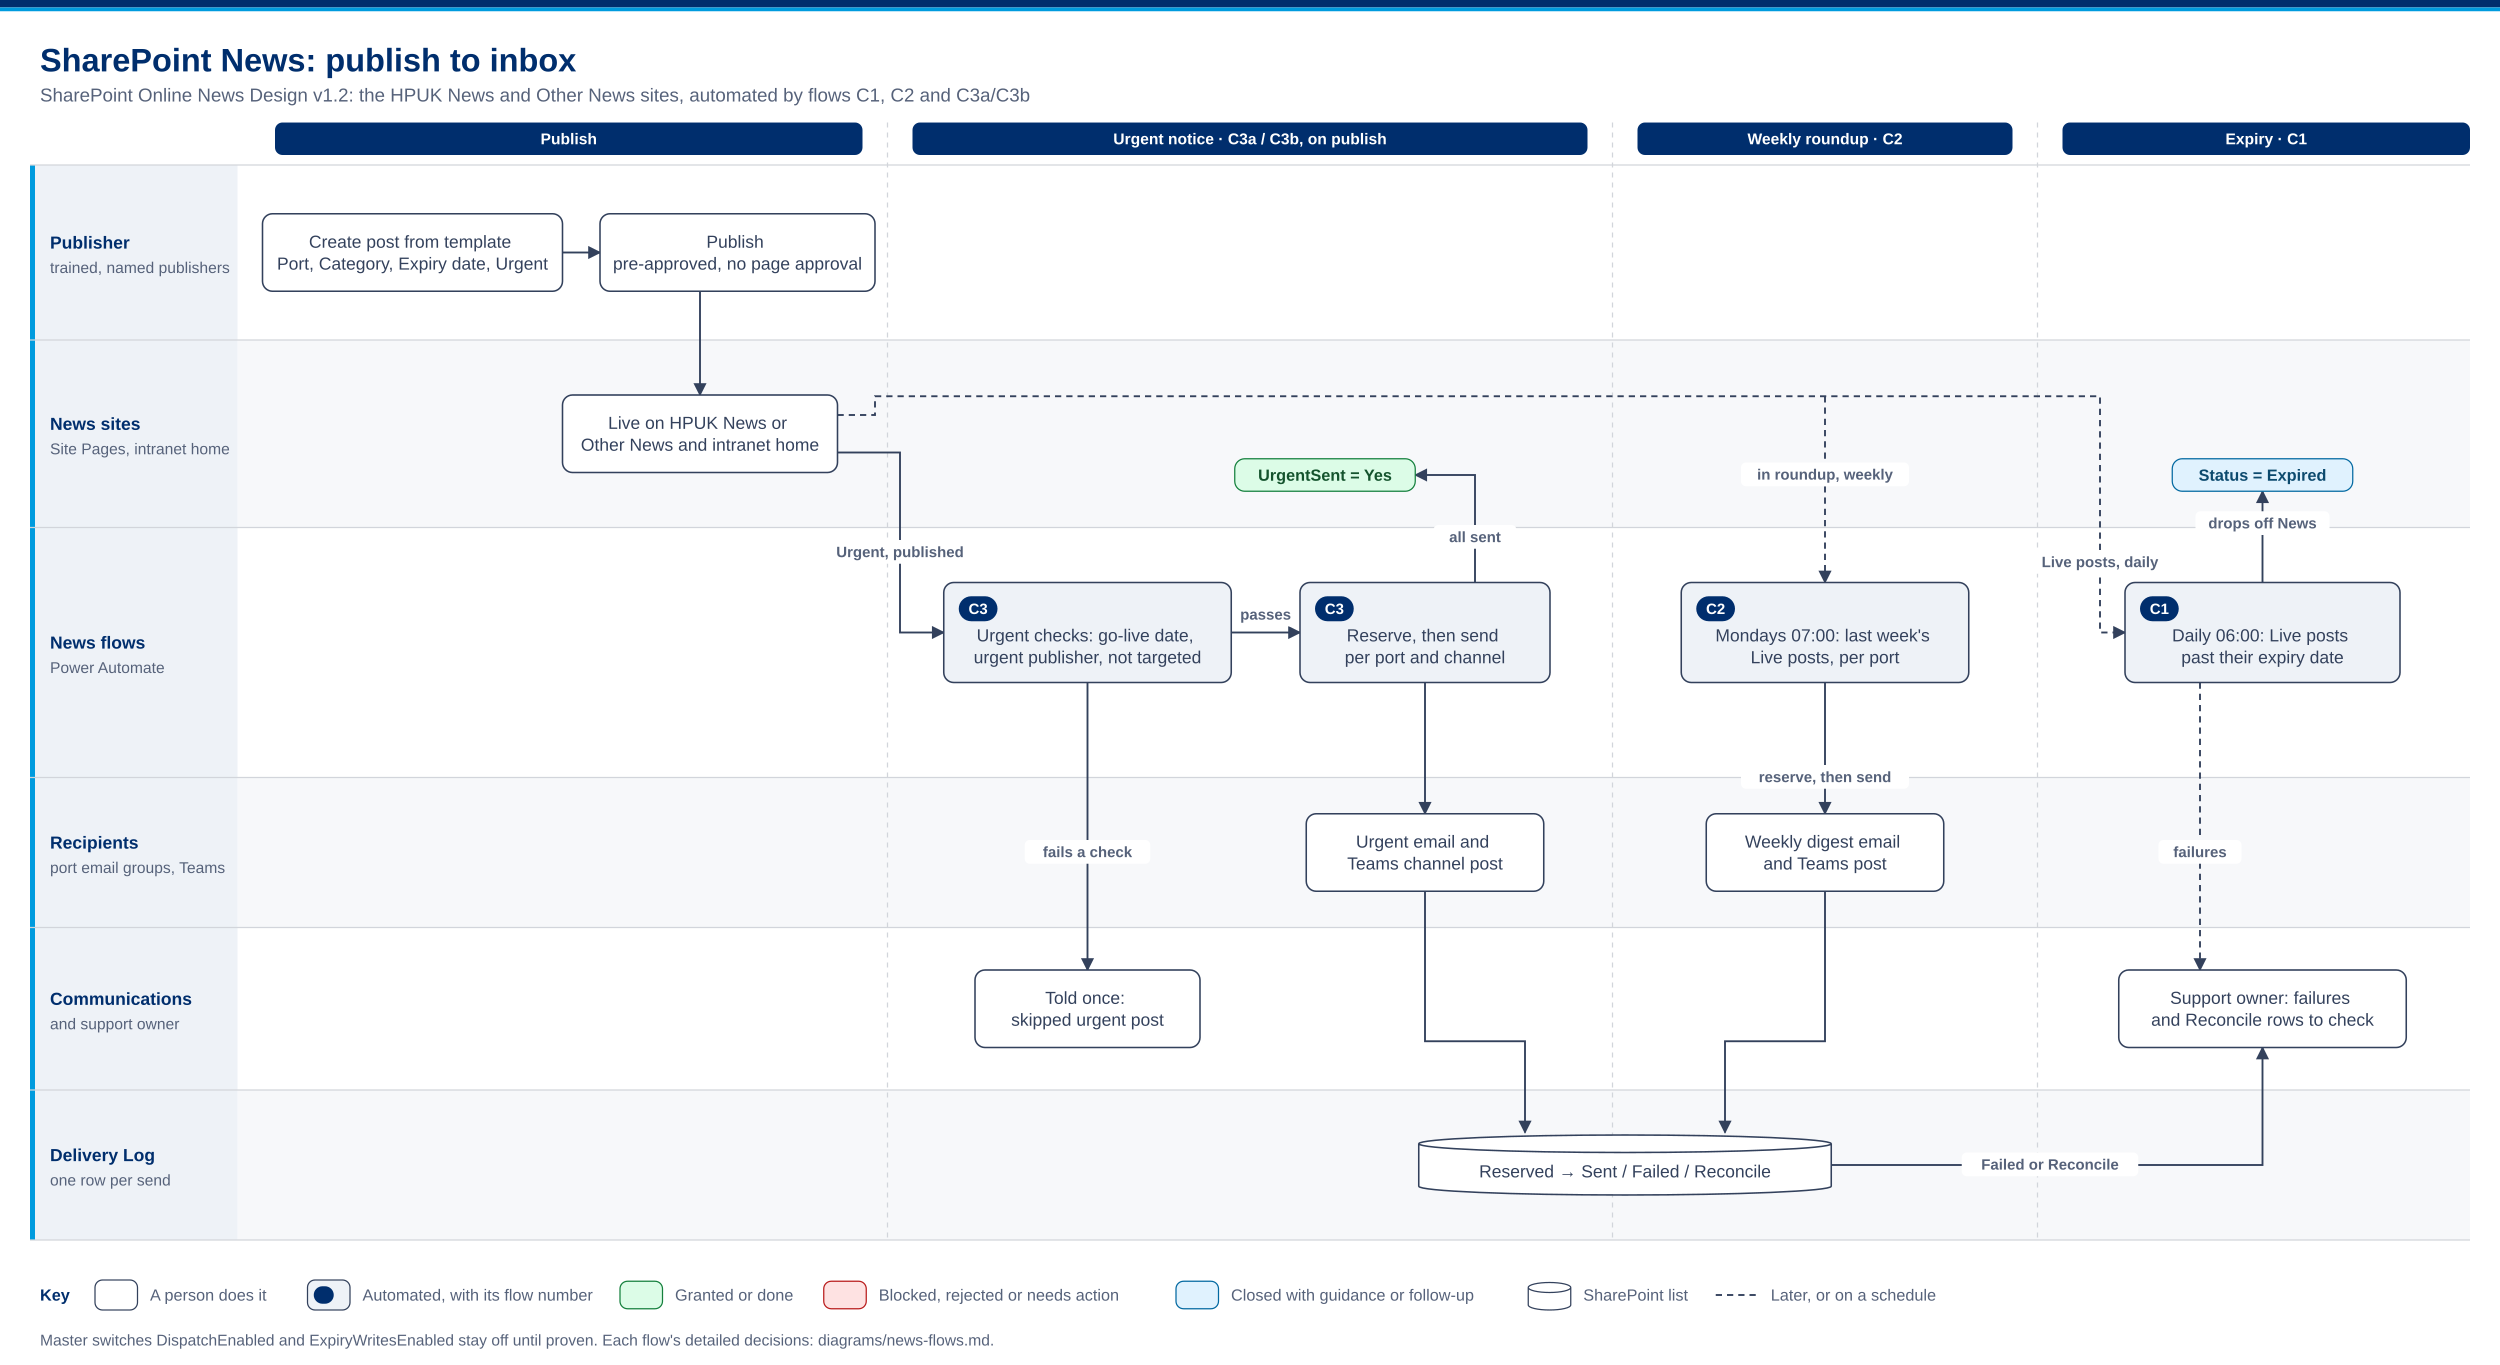
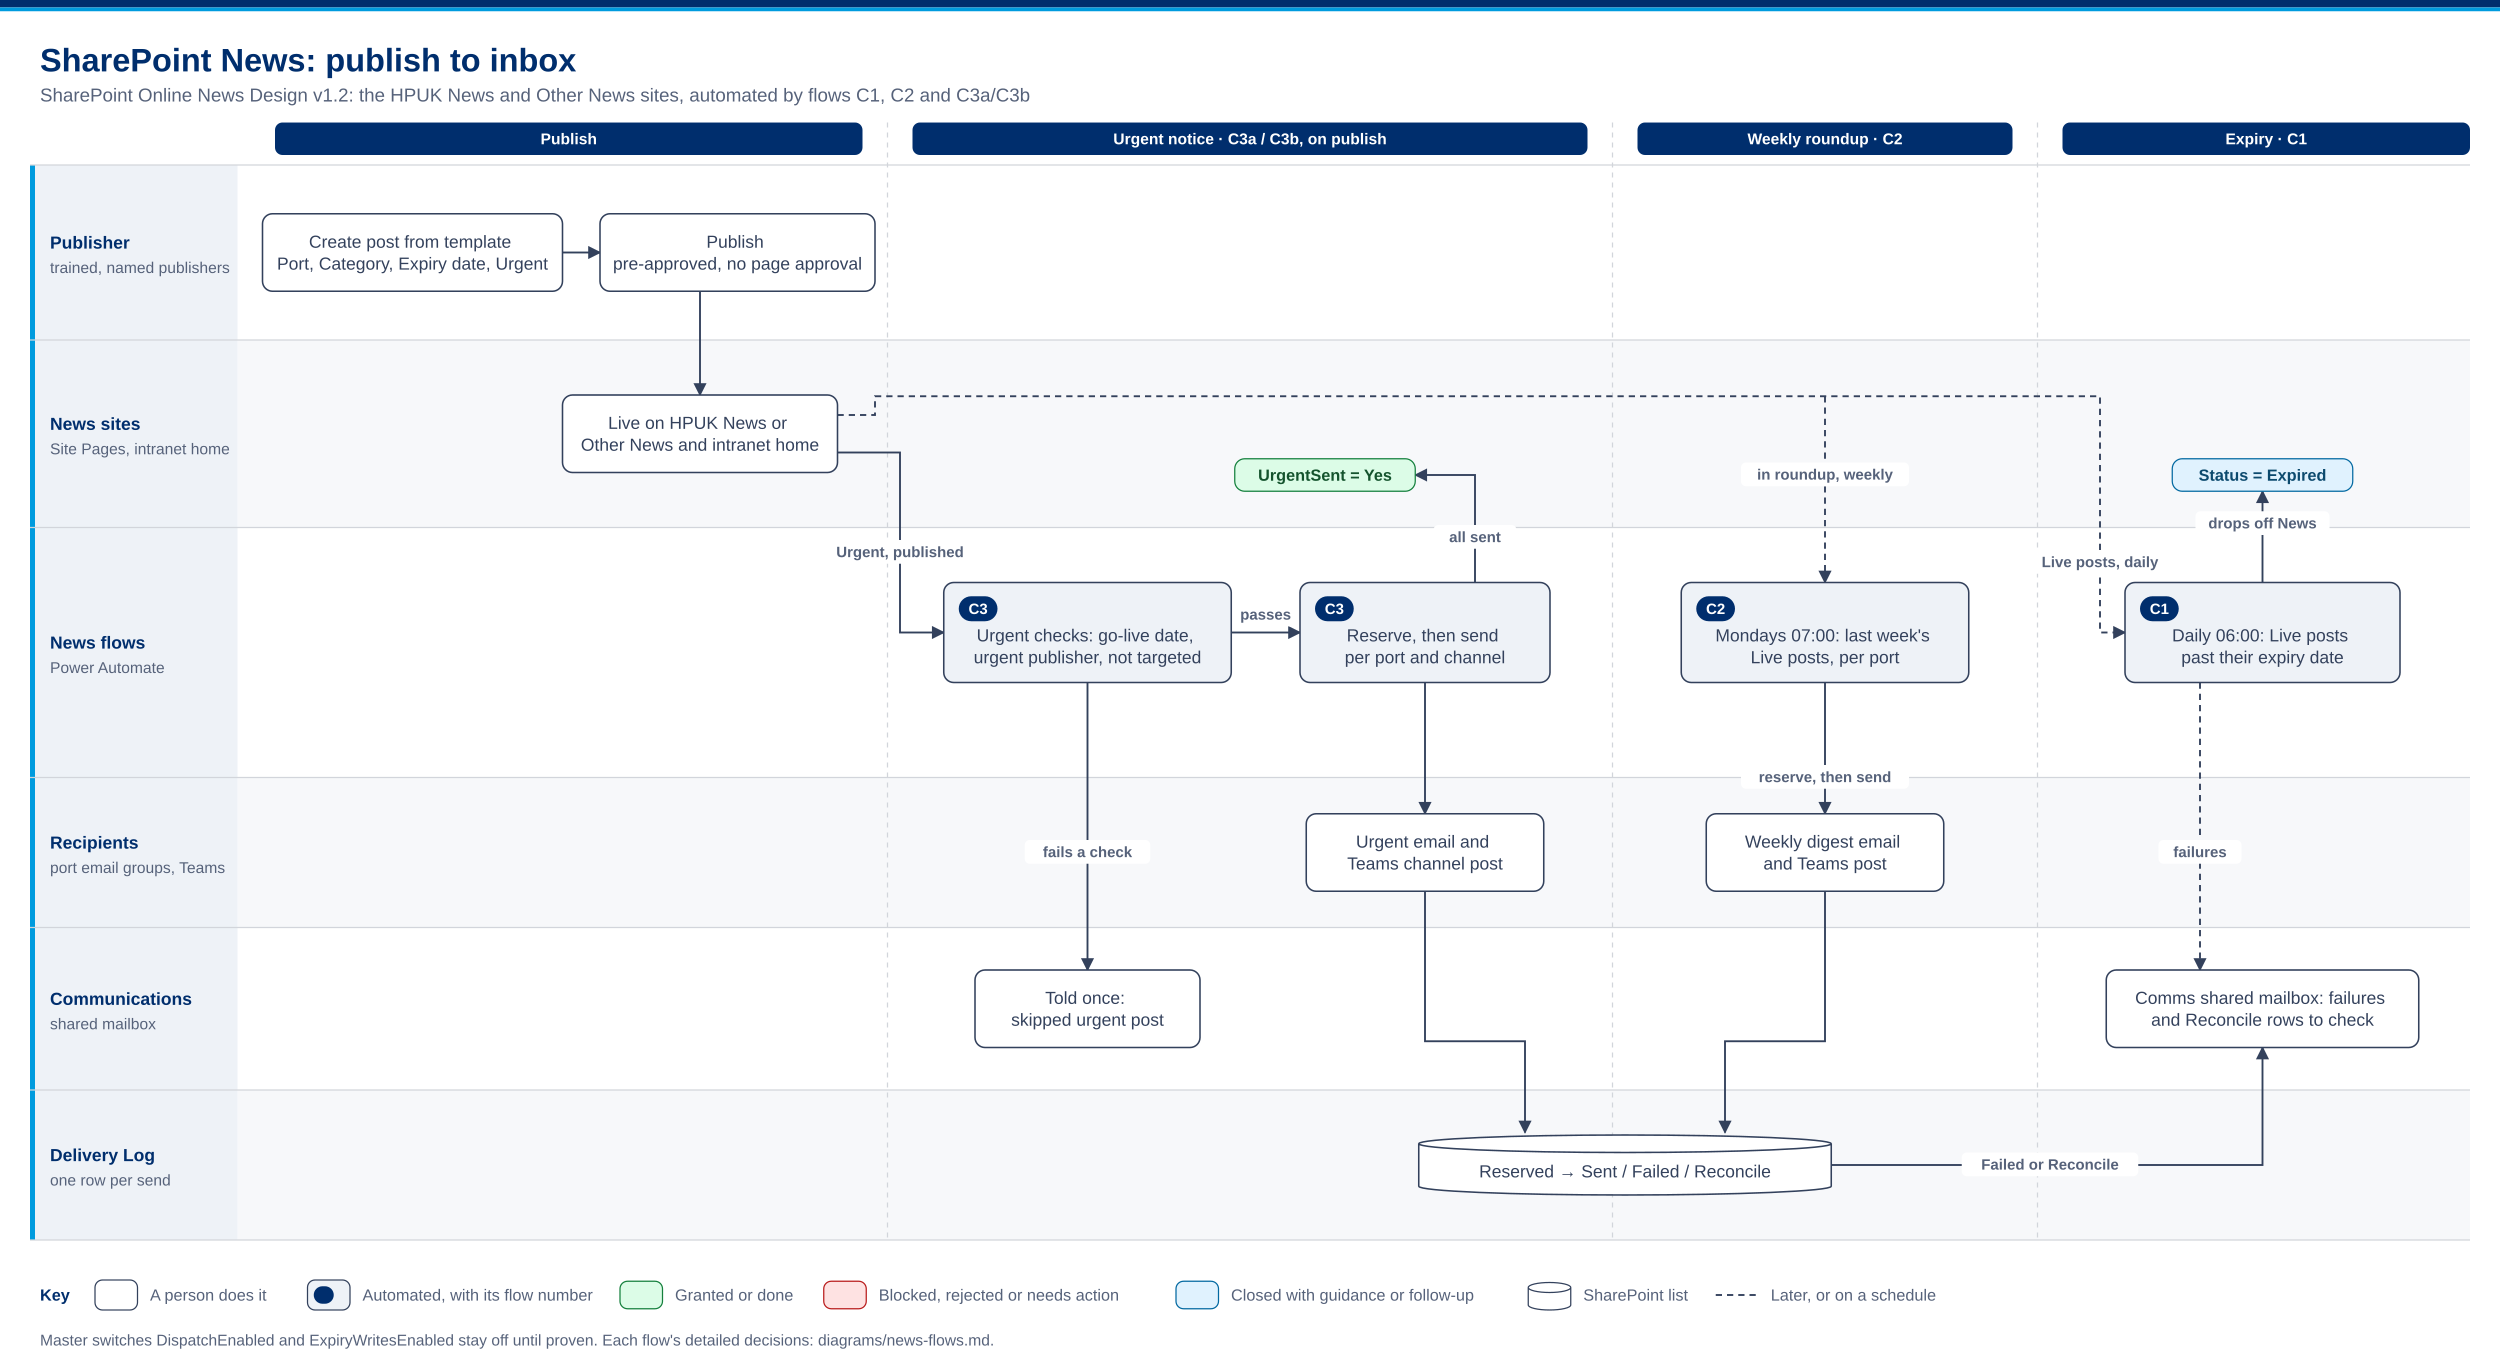
<svg xmlns="http://www.w3.org/2000/svg" width="2000" height="1092" viewBox="0 0 2000 1092" font-family="Arial, Helvetica, sans-serif">
  <defs>
    <marker id="arrow" viewBox="0 0 10 10" refX="9" refY="5" markerWidth="7" markerHeight="7" orient="auto-start-reverse">
      <path d="M0,0 L10,5 L0,10 z" fill="#33415C" />
    </marker>
  </defs>
  <rect width="2000" height="1092" fill="#ffffff" />
  <rect x="0" y="0" width="2000" height="6" fill="#002E6D" />
  <rect x="0" y="6" width="2000" height="3" fill="#009BDE" />
  <text x="32" y="57.1" font-family="Montserrat, Arial, sans-serif" font-size="26" font-weight="700" fill="#002E6D" text-anchor="start">
    <tspan x="32" dy="0.0">SharePoint News: publish to inbox</tspan>
  </text>
  <text x="32" y="81.2" font-size="15" font-weight="400" fill="#56627a" text-anchor="start">
    <tspan x="32" dy="0.0">SharePoint Online News Design v1.2: the HPUK News and Other News sites, automated by flows C1, C2 and C3a/C3b</tspan>
  </text>
  <rect x="190" y="132" width="1786" height="140" fill="#ffffff" />
  <rect x="24" y="132" width="166" height="140" fill="#EEF2F7" />
  <rect x="24" y="132" width="4" height="140" fill="#009BDE" />
  <text x="40" y="198.9" font-family="Montserrat, Arial, sans-serif" font-size="14" font-weight="700" fill="#002E6D" text-anchor="start">
    <tspan x="40" dy="0.0">Publisher</tspan>
  </text>
  <text x="40" y="218.4" font-size="12.5" font-weight="400" fill="#56627a" text-anchor="start">
    <tspan x="40" dy="0.0">trained, named publishers</tspan>
  </text>
  <line x1="24" y1="132" x2="1976" y2="132" stroke="#d2d5db" />
  <rect x="190" y="272" width="1786" height="150" fill="#F7F8FA" />
  <rect x="24" y="272" width="166" height="150" fill="#EEF2F7" />
  <rect x="24" y="272" width="4" height="150" fill="#009BDE" />
  <text x="40" y="343.9" font-family="Montserrat, Arial, sans-serif" font-size="14" font-weight="700" fill="#002E6D" text-anchor="start">
    <tspan x="40" dy="0.0">News sites</tspan>
  </text>
  <text x="40" y="363.4" font-size="12.5" font-weight="400" fill="#56627a" text-anchor="start">
    <tspan x="40" dy="0.0">Site Pages, intranet home</tspan>
  </text>
  <line x1="24" y1="272" x2="1976" y2="272" stroke="#d2d5db" />
  <rect x="190" y="422" width="1786" height="200" fill="#ffffff" />
  <rect x="24" y="422" width="166" height="200" fill="#EEF2F7" />
  <rect x="24" y="422" width="4" height="200" fill="#009BDE" />
  <text x="40" y="518.9" font-family="Montserrat, Arial, sans-serif" font-size="14" font-weight="700" fill="#002E6D" text-anchor="start">
    <tspan x="40" dy="0.0">News flows</tspan>
  </text>
  <text x="40" y="538.4" font-size="12.5" font-weight="400" fill="#56627a" text-anchor="start">
    <tspan x="40" dy="0.0">Power Automate</tspan>
  </text>
  <line x1="24" y1="422" x2="1976" y2="422" stroke="#d2d5db" />
  <rect x="190" y="622" width="1786" height="120" fill="#F7F8FA" />
  <rect x="24" y="622" width="166" height="120" fill="#EEF2F7" />
  <rect x="24" y="622" width="4" height="120" fill="#009BDE" />
  <text x="40" y="678.9" font-family="Montserrat, Arial, sans-serif" font-size="14" font-weight="700" fill="#002E6D" text-anchor="start">
    <tspan x="40" dy="0.0">Recipients</tspan>
  </text>
  <text x="40" y="698.4" font-size="12.5" font-weight="400" fill="#56627a" text-anchor="start">
    <tspan x="40" dy="0.0">port email groups, Teams</tspan>
  </text>
  <line x1="24" y1="622" x2="1976" y2="622" stroke="#d2d5db" />
  <rect x="190" y="742" width="1786" height="130" fill="#ffffff" />
  <rect x="24" y="742" width="166" height="130" fill="#EEF2F7" />
  <rect x="24" y="742" width="4" height="130" fill="#009BDE" />
  <text x="40" y="803.9" font-family="Montserrat, Arial, sans-serif" font-size="14" font-weight="700" fill="#002E6D" text-anchor="start">
    <tspan x="40" dy="0.0">Communications</tspan>
  </text>
  <text x="40" y="823.4" font-size="12.5" font-weight="400" fill="#56627a" text-anchor="start">
-     <tspan x="40" dy="0.0">and support owner</tspan>
+     <tspan x="40" dy="0.0">shared mailbox</tspan>
  </text>
  <line x1="24" y1="742" x2="1976" y2="742" stroke="#d2d5db" />
  <rect x="190" y="872" width="1786" height="120" fill="#F7F8FA" />
  <rect x="24" y="872" width="166" height="120" fill="#EEF2F7" />
  <rect x="24" y="872" width="4" height="120" fill="#009BDE" />
  <text x="40" y="928.9" font-family="Montserrat, Arial, sans-serif" font-size="14" font-weight="700" fill="#002E6D" text-anchor="start">
    <tspan x="40" dy="0.0">Delivery Log</tspan>
  </text>
  <text x="40" y="948.4" font-size="12.5" font-weight="400" fill="#56627a" text-anchor="start">
    <tspan x="40" dy="0.0">one row per send</tspan>
  </text>
  <line x1="24" y1="872" x2="1976" y2="872" stroke="#d2d5db" />
  <line x1="24" y1="992" x2="1976" y2="992" stroke="#d2d5db" />
  <rect x="220" y="98" width="470" height="26" rx="6" fill="#002E6D" />
  <text x="455.0" y="115.4" font-family="Montserrat, Arial, sans-serif" font-size="12.5" font-weight="600" fill="#ffffff" text-anchor="middle">
    <tspan x="455.0" dy="0.0">Publish</tspan>
  </text>
  <rect x="730" y="98" width="540" height="26" rx="6" fill="#002E6D" />
  <text x="1000.0" y="115.4" font-family="Montserrat, Arial, sans-serif" font-size="12.5" font-weight="600" fill="#ffffff" text-anchor="middle">
    <tspan x="1000.0" dy="0.0">Urgent notice  ·  C3a / C3b, on publish</tspan>
  </text>
  <rect x="1310" y="98" width="300" height="26" rx="6" fill="#002E6D" />
  <text x="1460.0" y="115.4" font-family="Montserrat, Arial, sans-serif" font-size="12.5" font-weight="600" fill="#ffffff" text-anchor="middle">
    <tspan x="1460.0" dy="0.0">Weekly roundup  ·  C2</tspan>
  </text>
  <rect x="1650" y="98" width="326" height="26" rx="6" fill="#002E6D" />
  <text x="1813.0" y="115.4" font-family="Montserrat, Arial, sans-serif" font-size="12.5" font-weight="600" fill="#ffffff" text-anchor="middle">
    <tspan x="1813.0" dy="0.0">Expiry  ·  C1</tspan>
  </text>
  <line x1="710" y1="98" x2="710" y2="992" stroke="#d2d5db" stroke-dasharray="4 4" />
  <line x1="1290" y1="98" x2="1290" y2="992" stroke="#d2d5db" stroke-dasharray="4 4" />
  <line x1="1630" y1="98" x2="1630" y2="992" stroke="#d2d5db" stroke-dasharray="4 4" />
  <path d="M450.0,202.0 L480.0,202.0" fill="none" stroke="#33415C" stroke-width="1.5" marker-end="url(#arrow)" />
  <path d="M560.0,233.0 L560.0,316.0" fill="none" stroke="#33415C" stroke-width="1.5" marker-end="url(#arrow)" />
  <path d="M670.0,362.0 L720.0,362.0 L720.0,506.0 L755.0,506.0" fill="none" stroke="#33415C" stroke-width="1.5" marker-end="url(#arrow)" />
  <rect x="656.2" y="432.0" width="127.6" height="19" rx="4" fill="#ffffff" />
  <text x="720" y="445.7" font-size="12" font-weight="600" fill="#56627a" text-anchor="middle">
    <tspan x="720" dy="0.0">Urgent, published</tspan>
  </text>
  <path d="M870.0,546.0 L870.0,776.0" fill="none" stroke="#33415C" stroke-width="1.5" marker-end="url(#arrow)" />
  <rect x="819.8" y="672.0" width="100.4" height="19" rx="4" fill="#ffffff" />
  <text x="870" y="685.7" font-size="12" font-weight="600" fill="#56627a" text-anchor="middle">
    <tspan x="870" dy="0.0">fails a check</tspan>
  </text>
  <path d="M985.0,506.0 L1040.0,506.0" fill="none" stroke="#33415C" stroke-width="1.5" marker-end="url(#arrow)" />
  <rect x="986.1" y="482.0" width="52.8" height="19" rx="4" fill="#ffffff" />
  <text x="1012.5" y="495.7" font-size="12" font-weight="600" fill="#56627a" text-anchor="middle">
    <tspan x="1012.5" dy="0.0">passes</tspan>
  </text>
  <path d="M1180.0,466.0 L1180.0,380.0 L1132.2,380.0" fill="none" stroke="#33415C" stroke-width="1.5" marker-end="url(#arrow)" />
  <rect x="1146.8" y="420.0" width="66.4" height="19" rx="4" fill="#ffffff" />
  <text x="1180" y="433.7" font-size="12" font-weight="600" fill="#56627a" text-anchor="middle">
    <tspan x="1180" dy="0.0">all sent</tspan>
  </text>
  <path d="M1140.0,546.0 L1140.0,651.0" fill="none" stroke="#33415C" stroke-width="1.5" marker-end="url(#arrow)" />
  <path d="M670.0,332.0 L700.0,332.0 L700.0,317.0 L1680.0,317.0 L1680.0,506.0 L1700.0,506.0" fill="none" stroke="#33415C" stroke-width="1.5" stroke-dasharray="5 4" marker-end="url(#arrow)" />
  <rect x="1616.2" y="440.0" width="127.6" height="19" rx="4" fill="#ffffff" />
  <text x="1680" y="453.7" font-size="12" font-weight="600" fill="#56627a" text-anchor="middle">
    <tspan x="1680" dy="0.0">Live posts, daily</tspan>
  </text>
  <path d="M1460.0,317.0 L1460.0,466.0" fill="none" stroke="#33415C" stroke-width="1.5" stroke-dasharray="5 4" marker-end="url(#arrow)" />
  <rect x="1392.8" y="370.0" width="134.4" height="19" rx="4" fill="#ffffff" />
  <text x="1460" y="383.7" font-size="12" font-weight="600" fill="#56627a" text-anchor="middle">
    <tspan x="1460" dy="0.0">in roundup, weekly</tspan>
  </text>
  <path d="M1810.0,466.0 L1810.0,393.0" fill="none" stroke="#33415C" stroke-width="1.5" marker-end="url(#arrow)" />
  <rect x="1756.4" y="409.0" width="107.2" height="19" rx="4" fill="#ffffff" />
  <text x="1810" y="422.7" font-size="12" font-weight="600" fill="#56627a" text-anchor="middle">
    <tspan x="1810" dy="0.0">drops off News</tspan>
  </text>
  <path d="M1460.0,546.0 L1460.0,651.0" fill="none" stroke="#33415C" stroke-width="1.5" marker-end="url(#arrow)" />
  <rect x="1392.8" y="612.0" width="134.4" height="19" rx="4" fill="#ffffff" />
  <text x="1460" y="625.7" font-size="12" font-weight="600" fill="#56627a" text-anchor="middle">
    <tspan x="1460" dy="0.0">reserve, then send</tspan>
  </text>
  <path d="M1140.0,713.0 L1140.0,833.0 L1220.0,833.0 L1220.0,906.0" fill="none" stroke="#33415C" stroke-width="1.5" marker-end="url(#arrow)" />
  <path d="M1460.0,713.0 L1460.0,833.0 L1380.0,833.0 L1380.0,906.0" fill="none" stroke="#33415C" stroke-width="1.5" marker-end="url(#arrow)" />
  <path d="M1465.0,932.0 L1810.0,932.0 L1810.0,838.0" fill="none" stroke="#33415C" stroke-width="1.5" marker-end="url(#arrow)" />
  <rect x="1569.4" y="922.0" width="141.2" height="19" rx="4" fill="#ffffff" />
  <text x="1640" y="935.7" font-size="12" font-weight="600" fill="#56627a" text-anchor="middle">
    <tspan x="1640" dy="0.0">Failed or Reconcile</tspan>
  </text>
  <path d="M1760.0,546.0 L1760.0,776.0" fill="none" stroke="#33415C" stroke-width="1.5" stroke-dasharray="5 4" marker-end="url(#arrow)" />
  <rect x="1726.8" y="672.0" width="66.4" height="19" rx="4" fill="#ffffff" />
  <text x="1760" y="685.7" font-size="12" font-weight="600" fill="#56627a" text-anchor="middle">
    <tspan x="1760" dy="0.0">failures</tspan>
  </text>
  <rect x="210.0" y="171.0" width="240" height="62" rx="8" fill="#ffffff" stroke="#33415C" stroke-width="1.25" />
  <text x="330" y="198.2" font-size="14" font-weight="400" fill="#33415C" text-anchor="middle">
    <tspan x="330" dy="0.0">Create post from template</tspan>
    <tspan x="330" dy="17.5">Port, Category, Expiry date, Urgent</tspan>
  </text>
  <rect x="480.0" y="171.0" width="220" height="62" rx="8" fill="#ffffff" stroke="#33415C" stroke-width="1.25" />
  <text x="590" y="198.2" font-size="14" font-weight="400" fill="#33415C" text-anchor="middle">
    <tspan x="590" dy="0.0">Publish</tspan>
    <tspan x="590" dy="17.5">pre-approved, no page approval</tspan>
  </text>
  <rect x="450.0" y="316.0" width="220" height="62" rx="8" fill="#ffffff" stroke="#33415C" stroke-width="1.25" />
  <text x="560" y="343.1" font-size="14" font-weight="400" fill="#33415C" text-anchor="middle">
    <tspan x="560" dy="0.0">Live on HPUK News or</tspan>
    <tspan x="560" dy="17.5">Other News and intranet home</tspan>
  </text>
  <rect x="755.0" y="466.0" width="230" height="80" rx="8" fill="#EEF2F7" stroke="#33415C" stroke-width="1.25" />
  <rect x="767.0" y="477.0" width="31.0" height="20" rx="10" fill="#002E6D" />
  <text x="782.5" y="491.2" font-size="12" font-weight="700" fill="#ffffff" text-anchor="middle">
    <tspan x="782.5" dy="0.0">C3</tspan>
  </text>
  <text x="870" y="513.1" font-size="14" font-weight="400" fill="#33415C" text-anchor="middle">
    <tspan x="870" dy="0.0">Urgent checks: go-live date,</tspan>
    <tspan x="870" dy="17.5">urgent publisher, not targeted</tspan>
  </text>
  <rect x="780.0" y="776.0" width="180" height="62" rx="8" fill="#ffffff" stroke="#33415C" stroke-width="1.25" />
  <text x="870" y="803.1" font-size="14" font-weight="400" fill="#33415C" text-anchor="middle">
    <tspan x="870" dy="0.0">Told once:</tspan>
    <tspan x="870" dy="17.5">skipped urgent post</tspan>
  </text>
  <rect x="1040.0" y="466.0" width="200" height="80" rx="8" fill="#EEF2F7" stroke="#33415C" stroke-width="1.25" />
  <rect x="1052.0" y="477.0" width="31.0" height="20" rx="10" fill="#002E6D" />
  <text x="1067.5" y="491.2" font-size="12" font-weight="700" fill="#ffffff" text-anchor="middle">
    <tspan x="1067.5" dy="0.0">C3</tspan>
  </text>
  <text x="1140" y="513.1" font-size="14" font-weight="400" fill="#33415C" text-anchor="middle">
    <tspan x="1140" dy="0.0">Reserve, then send</tspan>
    <tspan x="1140" dy="17.5">per port and channel</tspan>
  </text>
  <rect x="1045.0" y="651.0" width="190" height="62" rx="8" fill="#ffffff" stroke="#33415C" stroke-width="1.25" />
  <text x="1140" y="678.1" font-size="14" font-weight="400" fill="#33415C" text-anchor="middle">
    <tspan x="1140" dy="0.0">Urgent email and</tspan>
    <tspan x="1140" dy="17.5">Teams channel post</tspan>
  </text>
  <rect x="987.8" y="367.0" width="144.4" height="26" rx="8" fill="#dcfce7" stroke="#15803d" />
  <text x="1060" y="384.6" font-size="13" font-weight="600" fill="#14532d" text-anchor="middle">
    <tspan x="1060" dy="0.0">UrgentSent = Yes</tspan>
  </text>
  <rect x="1345.0" y="466.0" width="230" height="80" rx="8" fill="#EEF2F7" stroke="#33415C" stroke-width="1.25" />
  <rect x="1357.0" y="477.0" width="31.0" height="20" rx="10" fill="#002E6D" />
  <text x="1372.5" y="491.2" font-size="12" font-weight="700" fill="#ffffff" text-anchor="middle">
    <tspan x="1372.5" dy="0.0">C2</tspan>
  </text>
  <text x="1460" y="513.1" font-size="14" font-weight="400" fill="#33415C" text-anchor="middle">
    <tspan x="1460" dy="0.0">Mondays 07:00: last week's</tspan>
    <tspan x="1460" dy="17.5">Live posts, per port</tspan>
  </text>
  <rect x="1365.0" y="651.0" width="190" height="62" rx="8" fill="#ffffff" stroke="#33415C" stroke-width="1.25" />
  <text x="1460" y="678.1" font-size="14" font-weight="400" fill="#33415C" text-anchor="middle">
    <tspan x="1460" dy="0.0">Weekly digest email</tspan>
    <tspan x="1460" dy="17.5">and Teams post</tspan>
  </text>
  <rect x="1700.0" y="466.0" width="220" height="80" rx="8" fill="#EEF2F7" stroke="#33415C" stroke-width="1.25" />
  <rect x="1712.0" y="477.0" width="31.0" height="20" rx="10" fill="#002E6D" />
  <text x="1727.5" y="491.2" font-size="12" font-weight="700" fill="#ffffff" text-anchor="middle">
    <tspan x="1727.5" dy="0.0">C1</tspan>
  </text>
  <text x="1810" y="513.1" font-size="14" font-weight="400" fill="#33415C" text-anchor="middle">
    <tspan x="1810" dy="0.0">Daily 06:00: Live posts</tspan>
    <tspan x="1810" dy="17.5">past their expiry date</tspan>
  </text>
  <rect x="1737.8" y="367.0" width="144.4" height="26" rx="8" fill="#e0f2fe" stroke="#0369a1" />
  <text x="1810" y="384.6" font-size="13" font-weight="600" fill="#0c4a6e" text-anchor="middle">
    <tspan x="1810" dy="0.0">Status = Expired</tspan>
  </text>
  <path d="M1135.0,915.0 a165.0,7 0 0 0 330,0 a165.0,7 0 0 0 -330,0 v34 a165.0,7 0 0 0 330,0 v-34" fill="#ffffff" stroke="#33415C" stroke-width="1.25" />
  <text x="1300" y="941.9" font-size="14" font-weight="400" fill="#33415C" text-anchor="middle">
    <tspan x="1300" dy="0.0">Reserved → Sent / Failed / Reconcile</tspan>
  </text>
-   <rect x="1695.0" y="776.0" width="230" height="62" rx="8" fill="#ffffff" stroke="#33415C" stroke-width="1.25" />
+   <rect x="1685.0" y="776.0" width="250" height="62" rx="8" fill="#ffffff" stroke="#33415C" stroke-width="1.25" />
  <text x="1810" y="803.1" font-size="14" font-weight="400" fill="#33415C" text-anchor="middle">
-     <tspan x="1810" dy="0.0">Support owner: failures</tspan>
+     <tspan x="1810" dy="0.0">Comms shared mailbox: failures</tspan>
    <tspan x="1810" dy="17.5">and Reconcile rows to check</tspan>
  </text>
  <text x="32" y="1040.5" font-family="Montserrat, Arial, sans-serif" font-size="13" font-weight="700" fill="#002E6D" text-anchor="start">
    <tspan x="32" dy="0.0">Key</tspan>
  </text>
  <rect x="76" y="1024" width="34" height="24" rx="6" fill="#ffffff" stroke="#33415C" />
  <text x="120" y="1040.5" font-size="13" font-weight="400" fill="#56627a" text-anchor="start">
    <tspan x="120" dy="0.0">A person does it</tspan>
  </text>
  <rect x="246" y="1024" width="34" height="24" rx="6" fill="#EEF2F7" stroke="#33415C" />
  <rect x="251" y="1029" width="16" height="14" rx="7" fill="#002E6D" />
  <text x="290" y="1040.5" font-size="13" font-weight="400" fill="#56627a" text-anchor="start">
    <tspan x="290" dy="0.0">Automated, with its flow number</tspan>
  </text>
  <rect x="496" y="1025" width="34" height="22" rx="6" fill="#dcfce7" stroke="#15803d" />
  <text x="540" y="1040.5" font-size="13" font-weight="400" fill="#56627a" text-anchor="start">
    <tspan x="540" dy="0.0">Granted or done</tspan>
  </text>
  <rect x="659.0" y="1025" width="34" height="22" rx="6" fill="#fee2e2" stroke="#b91c1c" />
  <text x="703.0" y="1040.5" font-size="13" font-weight="400" fill="#56627a" text-anchor="start">
    <tspan x="703.0" dy="0.0">Blocked, rejected or needs action</tspan>
  </text>
  <rect x="940.8" y="1025" width="34" height="22" rx="6" fill="#e0f2fe" stroke="#0369a1" />
  <text x="984.8" y="1040.5" font-size="13" font-weight="400" fill="#56627a" text-anchor="start">
    <tspan x="984.8" dy="0.0">Closed with guidance or follow-up</tspan>
  </text>
  <path d="M1222.6,1030 a17,4 0 0 0 34,0 a17,4 0 0 0 -34,0 v14 a17,4 0 0 0 34,0 v-14" fill="#ffffff" stroke="#33415C" />
  <text x="1266.6" y="1040.5" font-size="13" font-weight="400" fill="#56627a" text-anchor="start">
    <tspan x="1266.6" dy="0.0">SharePoint list</tspan>
  </text>
  <line x1="1372.6" y1="1036" x2="1406.6" y2="1036" stroke="#33415C" stroke-width="1.5" stroke-dasharray="5 4" />
  <text x="1416.6" y="1040.5" font-size="13" font-weight="400" fill="#56627a" text-anchor="start">
    <tspan x="1416.6" dy="0.0">Later, or on a schedule</tspan>
  </text>
  <text x="32" y="1076.4" font-size="12.5" font-weight="400" fill="#56627a" text-anchor="start">
    <tspan x="32" dy="0.0">Master switches DispatchEnabled and ExpiryWritesEnabled stay off until proven. Each flow's detailed decisions: diagrams/news-flows.md.</tspan>
  </text>
</svg>
